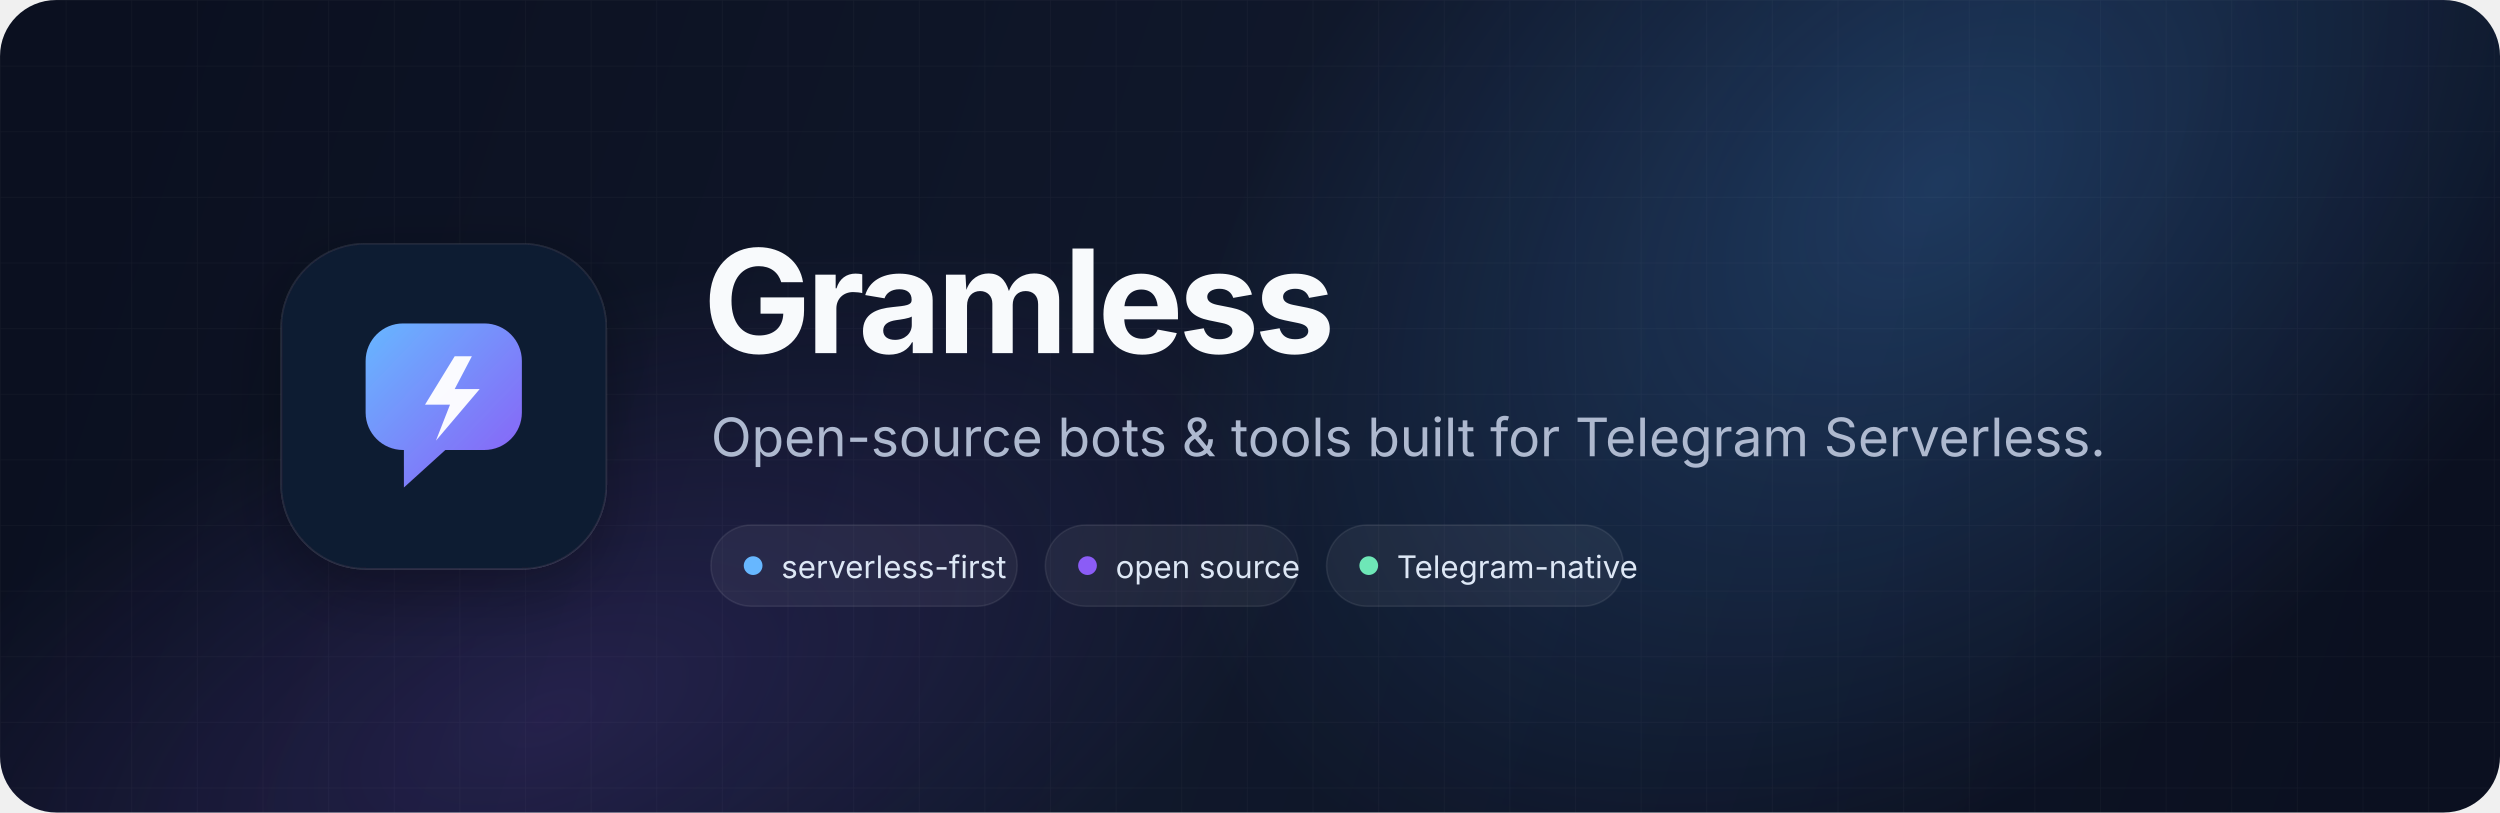
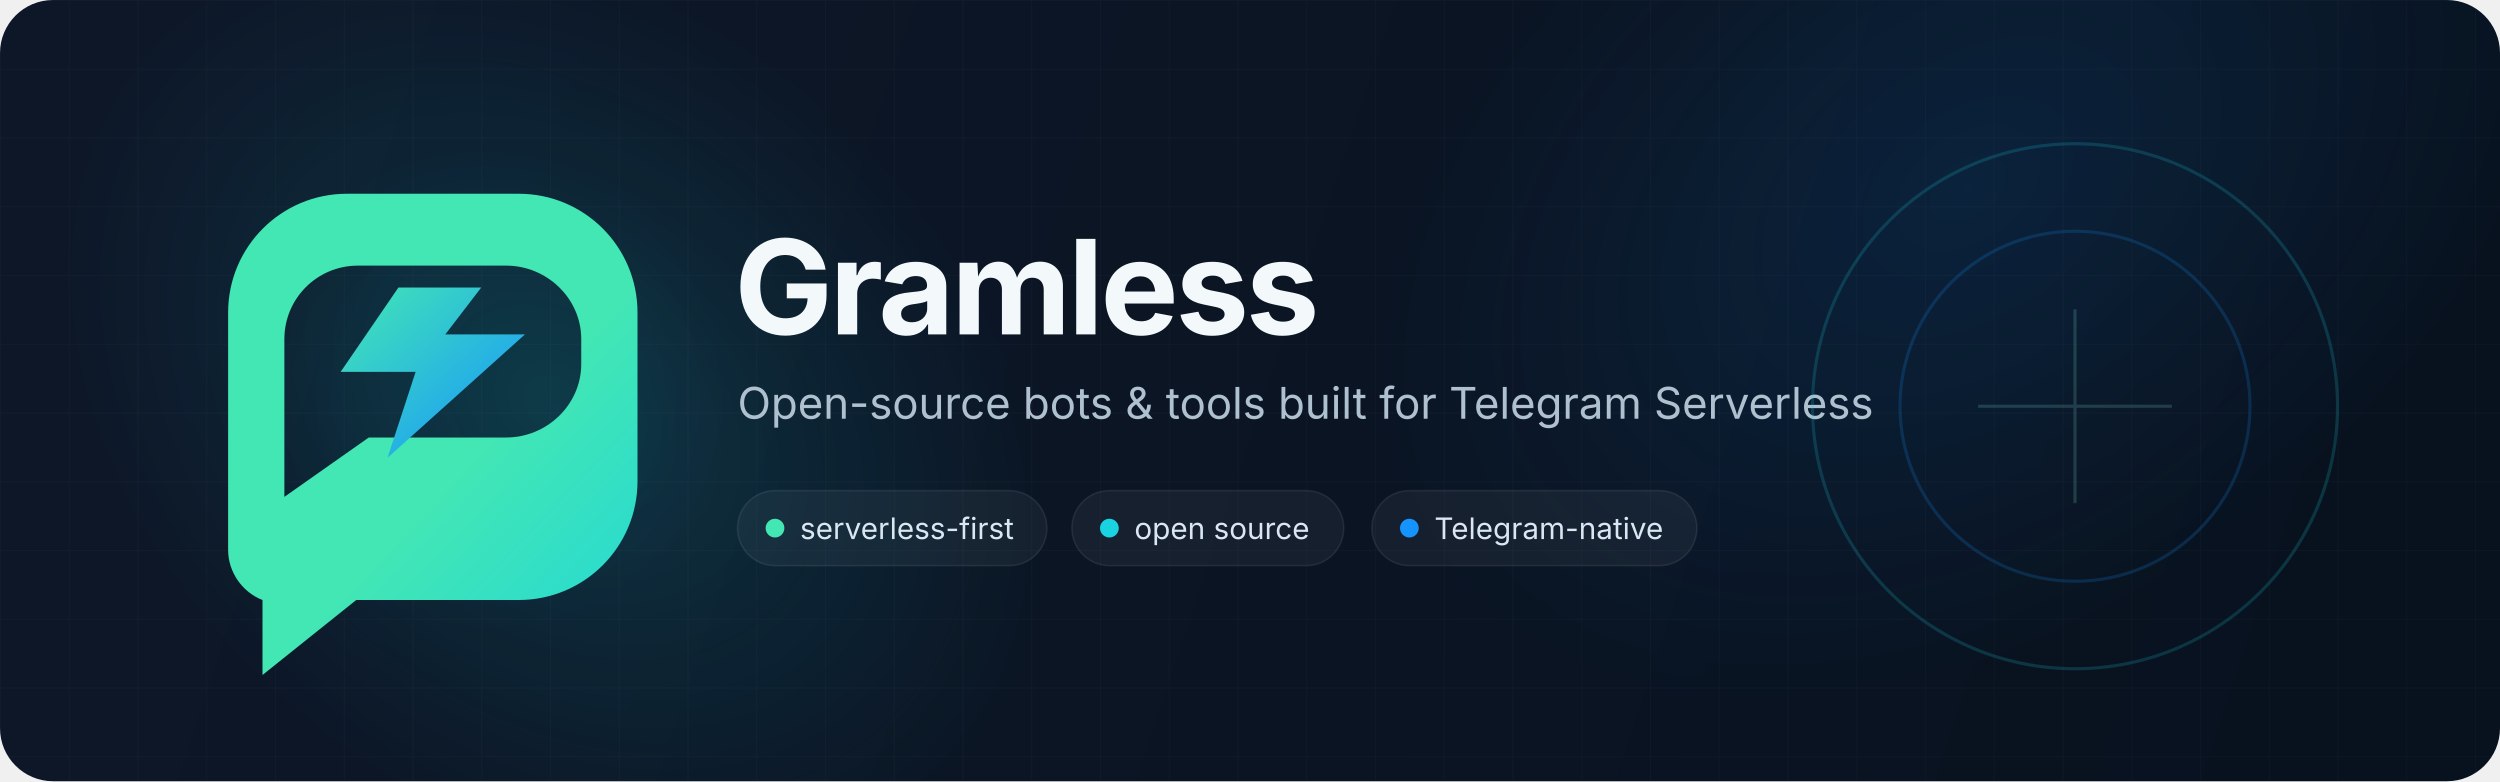
- <svg xmlns="http://www.w3.org/2000/svg" width="1600" height="520" viewBox="0 0 1600 520" fill="none">
+ <svg xmlns="http://www.w3.org/2000/svg" width="1600" height="500" viewBox="0 0 1600 500" fill="none">
  <defs>
-     <linearGradient id="bg" x1="90" y1="20" x2="1510" y2="500" gradientUnits="userSpaceOnUse">
-       <stop stop-color="#0B1020" />
-       <stop offset="0.5" stop-color="#10182B" />
-       <stop offset="1" stop-color="#0B1020" />
+     <linearGradient id="bg" x1="120" y1="20" x2="1500" y2="480" gradientUnits="userSpaceOnUse">
+       <stop stop-color="#0D1728" />
+       <stop offset="1" stop-color="#08121F" />
    </linearGradient>
-     <radialGradient id="glow1" cx="0" cy="0" r="1" gradientUnits="userSpaceOnUse" gradientTransform="translate(1240 120) rotate(140) scale(560 360)">
-       <stop stop-color="#4DA3FF" stop-opacity="0.26" />
-       <stop offset="1" stop-color="#4DA3FF" stop-opacity="0" />
+     <linearGradient id="brand" x1="214" y1="118" x2="518" y2="410" gradientUnits="userSpaceOnUse">
+       <stop stop-color="#43E7B4" />
+       <stop offset="0.52" stop-color="#19D3E0" />
+       <stop offset="1" stop-color="#1593FF" />
+     </linearGradient>
+     <linearGradient id="brand2" x1="0" y1="0" x2="1" y2="1">
+       <stop stop-color="#43E7B4" />
+       <stop offset="1" stop-color="#1593FF" />
+     </linearGradient>
+     <radialGradient id="glowL" cx="0" cy="0" r="1" gradientUnits="userSpaceOnUse" gradientTransform="translate(355 260) rotate(40) scale(350 260)">
+       <stop stop-color="#19D3E0" stop-opacity="0.16" />
+       <stop offset="1" stop-color="#19D3E0" stop-opacity="0" />
    </radialGradient>
-     <radialGradient id="glow2" cx="0" cy="0" r="1" gradientUnits="userSpaceOnUse" gradientTransform="translate(350 460) rotate(-22) scale(520 250)">
-       <stop stop-color="#8B5CF6" stop-opacity="0.18" />
-       <stop offset="1" stop-color="#8B5CF6" stop-opacity="0" />
+     <radialGradient id="glowR" cx="0" cy="0" r="1" gradientUnits="userSpaceOnUse" gradientTransform="translate(1260 120) rotate(145) scale(420 280)">
+       <stop stop-color="#1593FF" stop-opacity="0.12" />
+       <stop offset="1" stop-color="#1593FF" stop-opacity="0" />
    </radialGradient>
-     <linearGradient id="mark" x1="0" y1="0" x2="1" y2="1">
-       <stop stop-color="#67B7FF" />
-       <stop offset="1" stop-color="#8B5CF6" />
-     </linearGradient>
-     <pattern id="grid" width="42" height="42" patternUnits="userSpaceOnUse">
-       <path d="M 42 0 L 0 0 0 42" fill="none" stroke="#FFFFFF" stroke-opacity="0.035" stroke-width="1" />
+     <pattern id="grid" width="44" height="44" patternUnits="userSpaceOnUse">
+       <path d="M44 0H0V44" fill="none" stroke="#FFFFFF" stroke-opacity="0.03" stroke-width="1" />
    </pattern>
-     <filter id="shadow" x="-50%" y="-50%" width="200%" height="200%">
-       <feDropShadow dx="0" dy="14" stdDeviation="20" flood-color="#000000" flood-opacity="0.3" />
+     <filter id="softGlow" x="-40%" y="-40%" width="180%" height="180%">
+       <feGaussianBlur stdDeviation="22" result="blur" />
+       <feColorMatrix in="blur" type="matrix" values="1 0 0 0 0  0 1 0 0 0.25  0 0 1 0 0.45  0 0 0 0.18 0" />
    </filter>
  </defs>
-   <rect width="1600" height="520" rx="36" fill="url(#bg)" />
-   <rect width="1600" height="520" rx="36" fill="url(#glow1)" />
-   <rect width="1600" height="520" rx="36" fill="url(#glow2)" />
-   <rect width="1600" height="520" rx="36" fill="url(#grid)" />
-   <g transform="translate(180 156)" filter="url(#shadow)">
-     <rect x="0" y="0" width="208" height="208" rx="54" fill="#111B31" stroke="#FFFFFF" stroke-opacity="0.08" />
-     <path d="M54 75C54 61.745 64.745 51 78 51H130C143.255 51 154 61.745 154 75V108C154 121.255 143.255 132 130 132H105L78.5 156V132H78C64.745 132 54 121.255 54 108V75Z" fill="url(#mark)" />
-     <path d="M111 72L92 103H108L99 126L127 93H111L122 72H111Z" fill="white" fill-opacity="0.96" />
+   <rect width="1600" height="500" rx="34" fill="url(#bg)" />
+   <rect width="1600" height="500" rx="34" fill="url(#glowL)" />
+   <rect width="1600" height="500" rx="34" fill="url(#glowR)" />
+   <rect width="1600" height="500" rx="34" fill="url(#grid)" />
+   <g filter="url(#softGlow)">
+     <circle cx="314" cy="254" r="120" fill="#19D3E0" opacity="0.16" />
  </g>
-   <text x="450" y="226" fill="#F8FAFC" font-size="92" font-family="Inter, ui-sans-serif, system-ui, -apple-system, Segoe UI, sans-serif" font-weight="700" letter-spacing="-3">Gramless</text>
-   <text x="455" y="292" fill="#AEB9CF" font-size="34" font-family="Inter, ui-sans-serif, system-ui, -apple-system, Segoe UI, sans-serif" font-weight="400">Open-source bots &amp; tools built for Telegram Serverless.</text>
-   <g transform="translate(455 336)">
-     <rect x="0" y="0" width="196" height="52" rx="26" fill="#FFFFFF" fill-opacity="0.055" stroke="#FFFFFF" stroke-opacity="0.08" />
-     <circle cx="27" cy="26" r="6" fill="#67B7FF" />
-     <text x="45" y="34" fill="#DDE7F5" font-size="20" font-family="Inter, ui-sans-serif, system-ui, -apple-system, Segoe UI, sans-serif">serverless-first</text>
-     <rect x="214" y="0" width="162" height="52" rx="26" fill="#FFFFFF" fill-opacity="0.055" stroke="#FFFFFF" stroke-opacity="0.08" />
-     <circle cx="241" cy="26" r="6" fill="#8B5CF6" />
-     <text x="259" y="34" fill="#DDE7F5" font-size="20" font-family="Inter, ui-sans-serif, system-ui, -apple-system, Segoe UI, sans-serif">open source</text>
-     <rect x="394" y="0" width="190" height="52" rx="26" fill="#FFFFFF" fill-opacity="0.055" stroke="#FFFFFF" stroke-opacity="0.08" />
-     <circle cx="421" cy="26" r="6" fill="#6EE7B7" />
-     <text x="439" y="34" fill="#DDE7F5" font-size="20" font-family="Inter, ui-sans-serif, system-ui, -apple-system, Segoe UI, sans-serif">Telegram-native</text>
+   <g transform="translate(144 114)">
+     <path d="M188 10C230 10 264 44 264 86V194C264 236 230 270 188 270H84L24 318V270C11 265 2 252 2 238V86C2 44 36 10 78 10H188ZM180 56H85C59 56 38 77 38 103V204L92 166H180C206 166 228 145 228 119V103C228 77 206 56 180 56Z" fill="url(#brand)" />
+     <path d="M111 70L74 124H122L104 179L192 100H141L164 70H111Z" fill="url(#brand2)" />
+   </g>
+   <text x="470" y="214" fill="#F3F8FB" font-size="84" font-family="Inter, ui-sans-serif, system-ui, -apple-system, Segoe UI, sans-serif" font-weight="700" letter-spacing="-2">Gramless</text>
+   <text x="472" y="268" fill="#AFC0CF" font-size="28" font-family="Inter, ui-sans-serif, system-ui, -apple-system, Segoe UI, sans-serif" font-weight="400">Open-source bots &amp; tools built for Telegram Serverless</text>
+   <g transform="translate(472 314)">
+     <rect x="0" y="0" width="198" height="48" rx="24" fill="#FFFFFF" fill-opacity="0.05" stroke="#FFFFFF" stroke-opacity="0.08" />
+     <circle cx="24" cy="24" r="6" fill="#43E7B4" />
+     <text x="40" y="31" fill="#D8E7F1" font-size="19" font-family="Inter, ui-sans-serif, system-ui, -apple-system, Segoe UI, sans-serif">serverless-first</text>
+     <rect x="214" y="0" width="174" height="48" rx="24" fill="#FFFFFF" fill-opacity="0.05" stroke="#FFFFFF" stroke-opacity="0.08" />
+     <circle cx="238" cy="24" r="6" fill="#19D3E0" />
+     <text x="254" y="31" fill="#D8E7F1" font-size="19" font-family="Inter, ui-sans-serif, system-ui, -apple-system, Segoe UI, sans-serif">open source</text>
+     <rect x="406" y="0" width="208" height="48" rx="24" fill="#FFFFFF" fill-opacity="0.05" stroke="#FFFFFF" stroke-opacity="0.08" />
+     <circle cx="430" cy="24" r="6" fill="#1593FF" />
+     <text x="446" y="31" fill="#D8E7F1" font-size="19" font-family="Inter, ui-sans-serif, system-ui, -apple-system, Segoe UI, sans-serif">Telegram-native</text>
+   </g>
+   <g opacity="0.18">
+     <circle cx="1328" cy="260" r="168" stroke="#1AD4E1" stroke-width="2" />
+     <circle cx="1328" cy="260" r="112" stroke="#1593FF" stroke-width="2" />
+     <path d="M1266 260H1390" stroke="#88EAD0" stroke-width="2" />
+     <path d="M1328 198V322" stroke="#88EAD0" stroke-width="2" />
  </g>
</svg>
